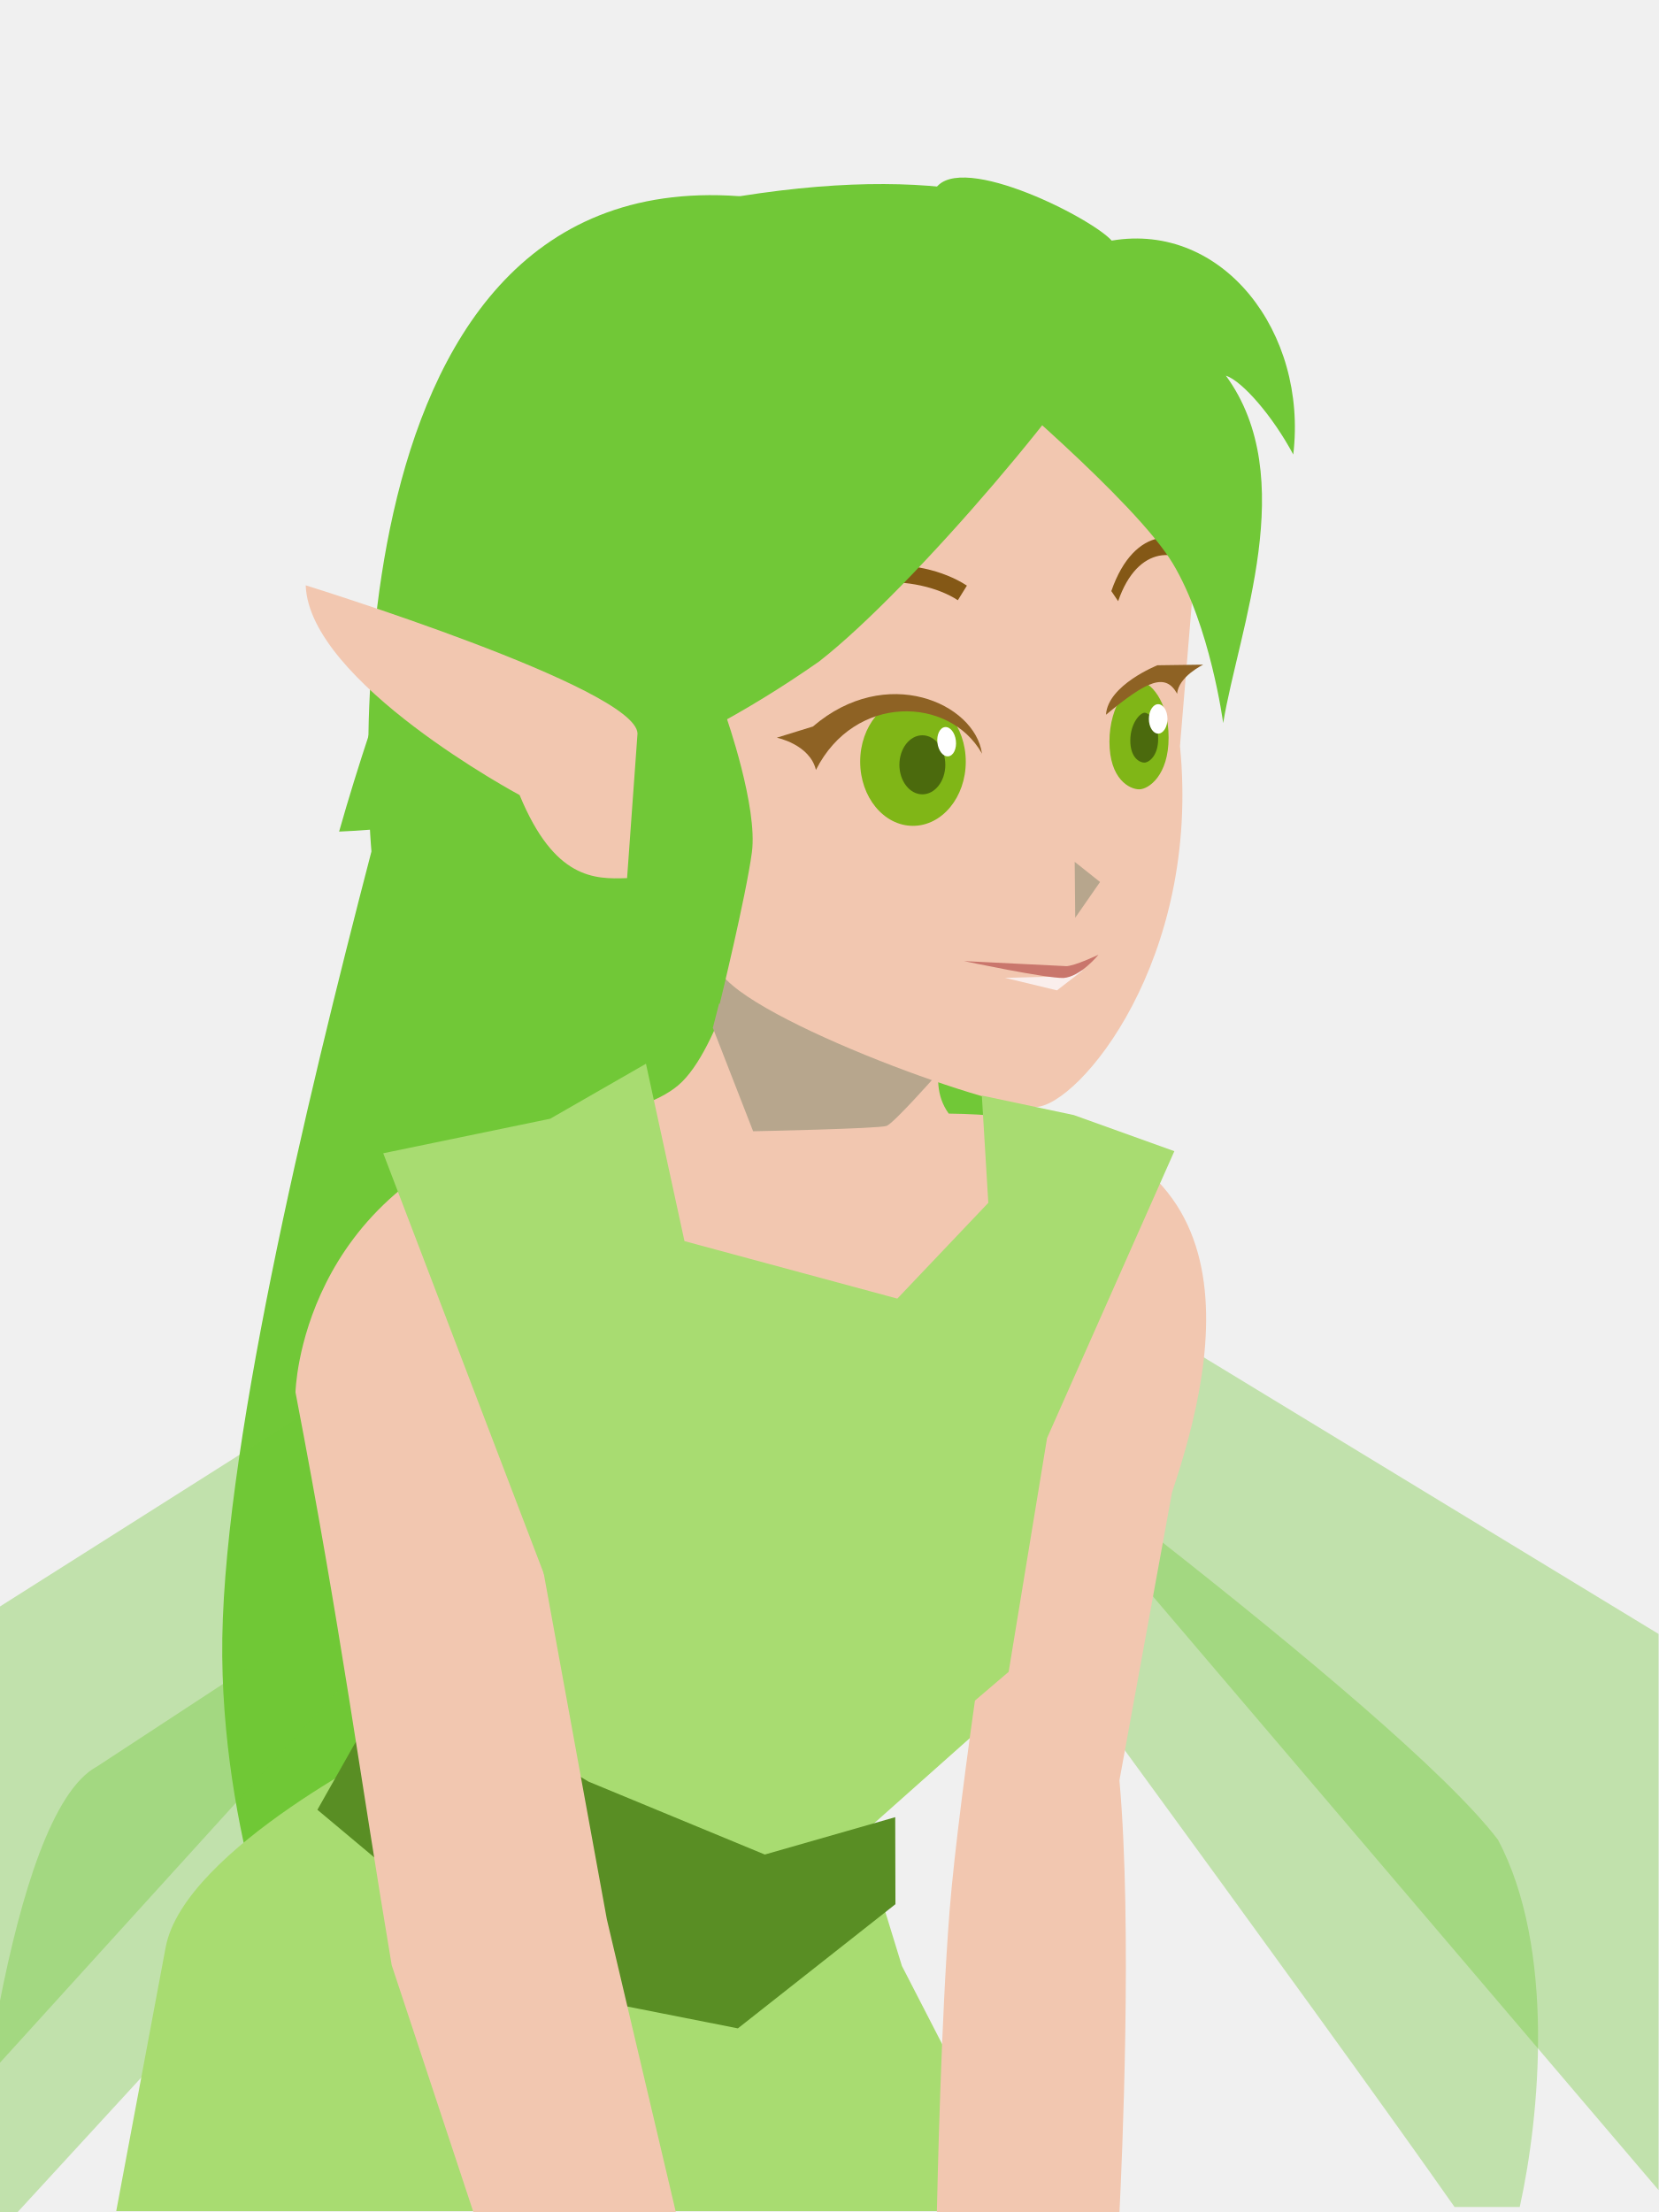
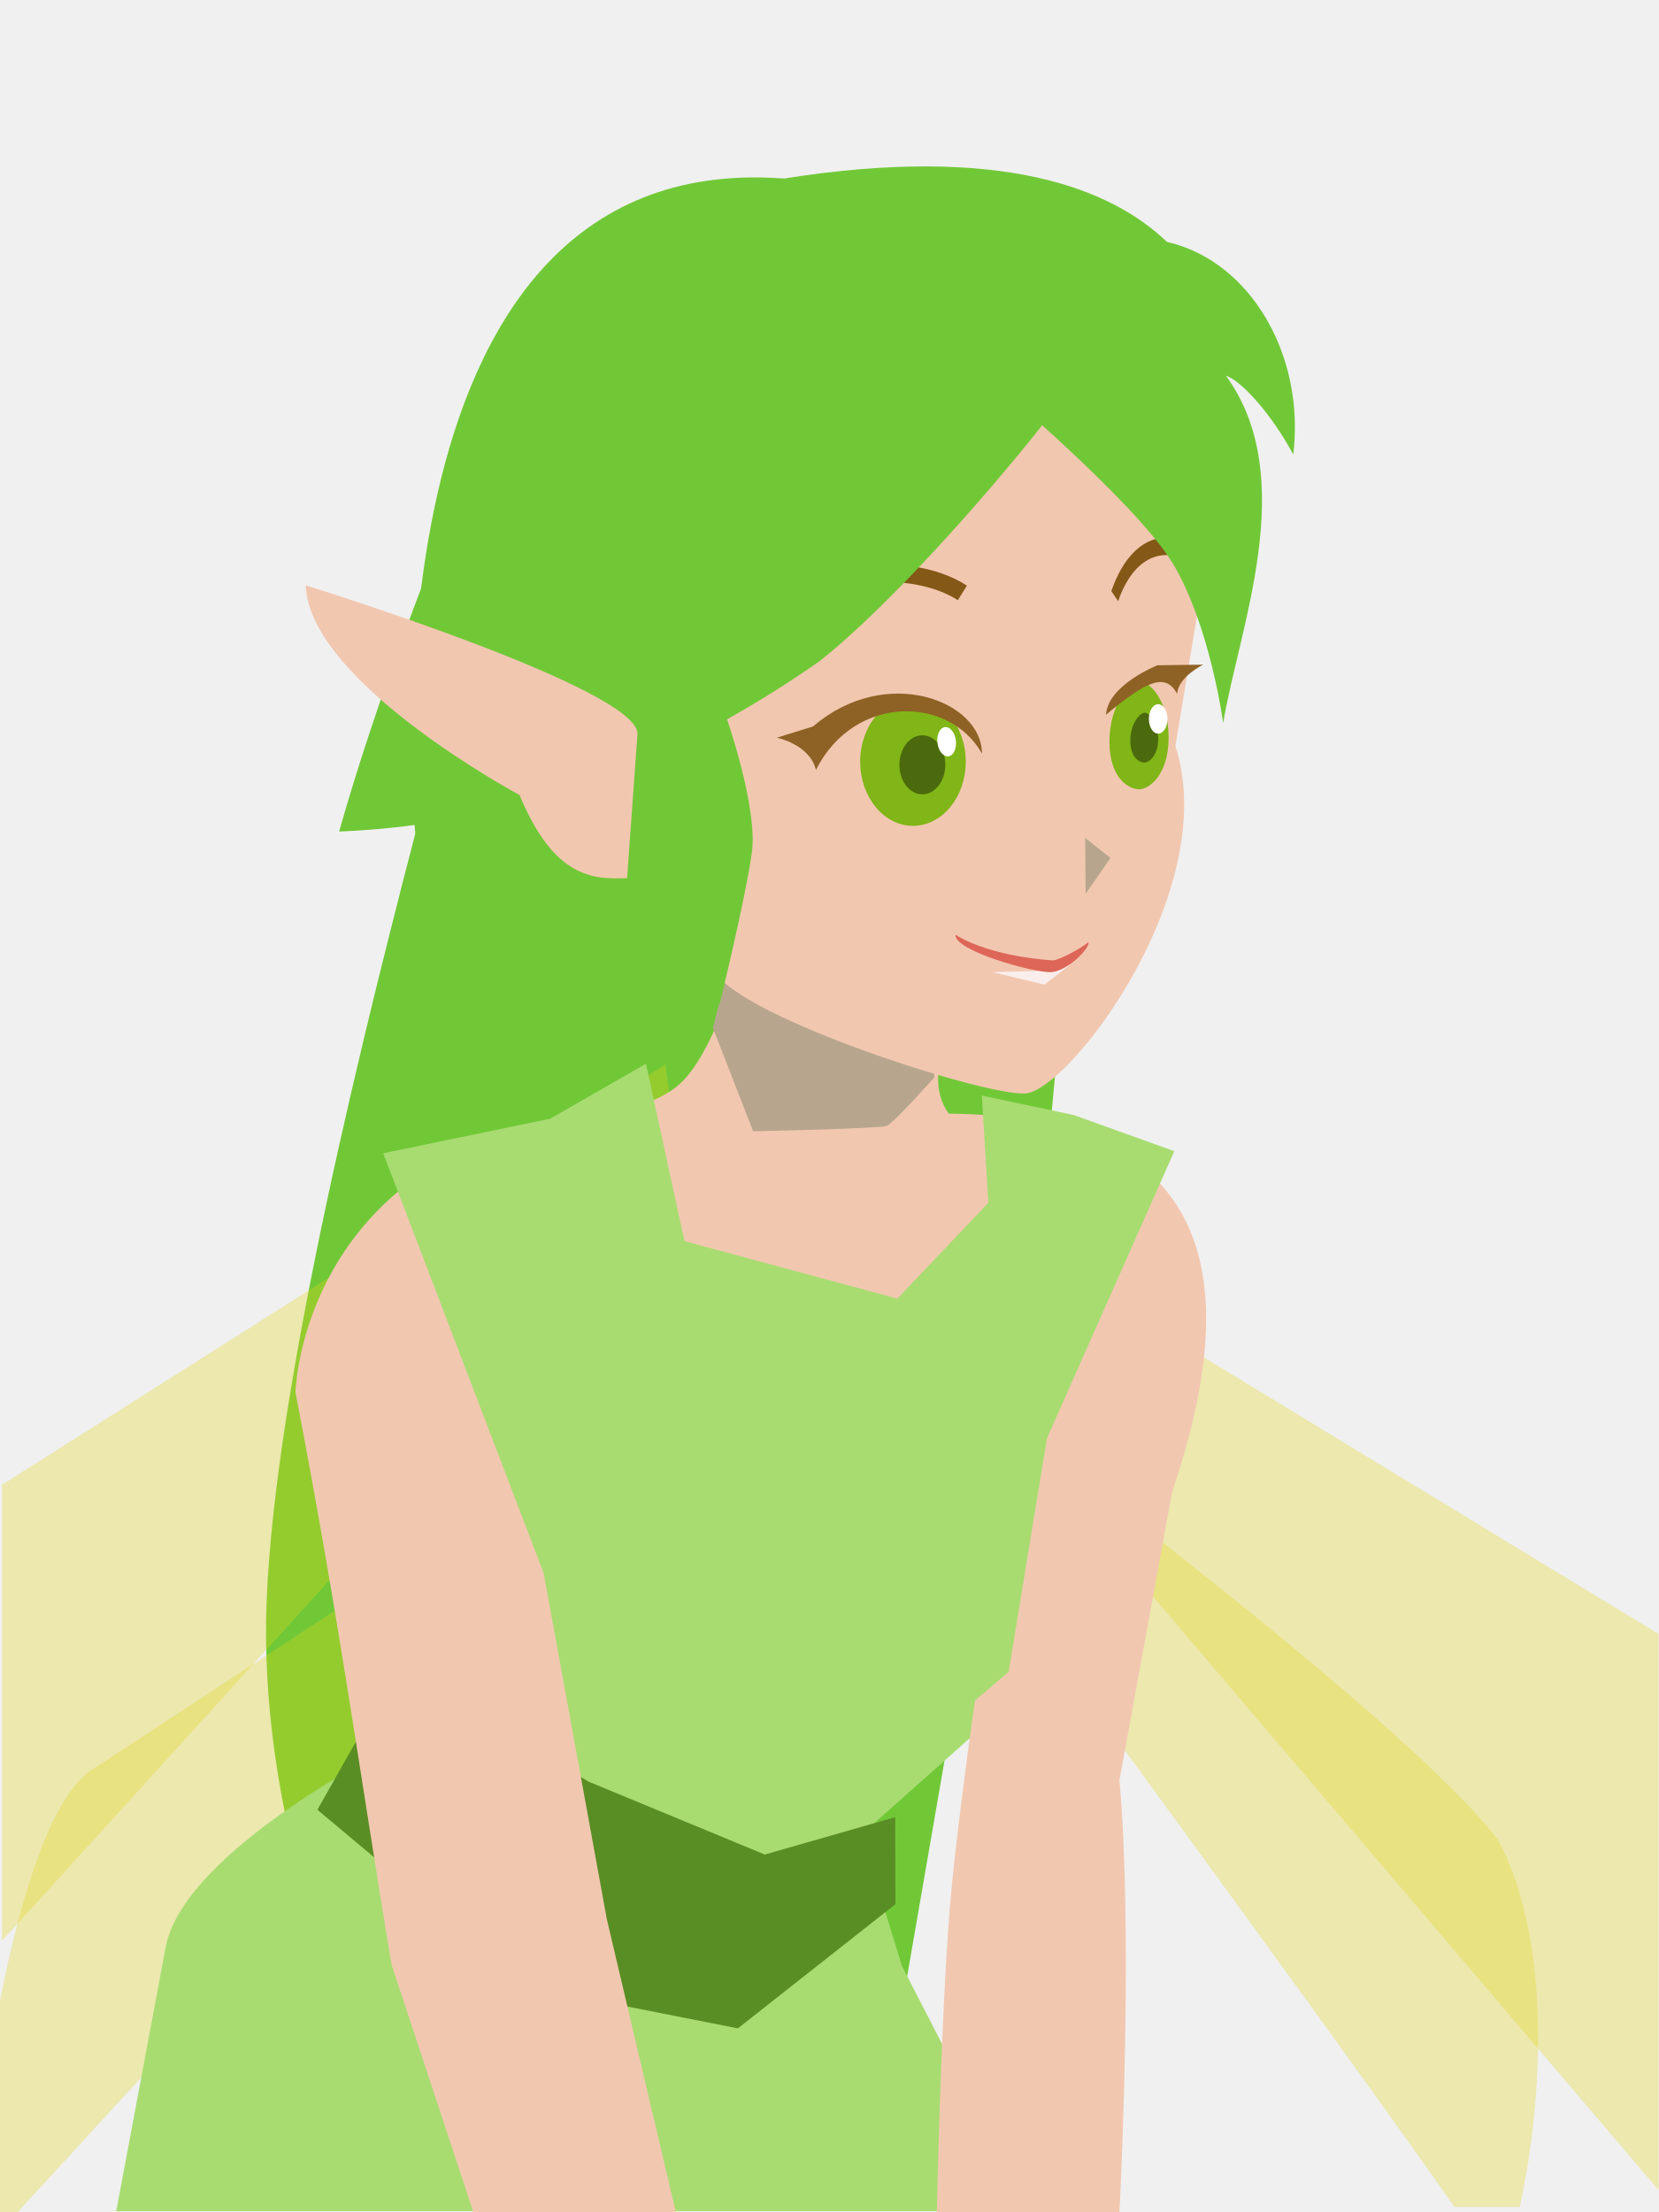
- <svg xmlns="http://www.w3.org/2000/svg" width="600" height="800" version="1.1" viewBox="0 0 159 212" id="svg1664">
-   <defs id="defs1668" />
-   <path d="m90.5 115-3.34 10.6 71.8 84.3v-53.3l-68.4-41.6z" fill="#6fc835" fill-opacity=".361" stroke-width=".265" id="path1590" />
-   <path d="m86.7 129-0.596 9.12s40.5 55.1 53.3 73.4h6.25c1.93-8.72 3.44-24.8-2.09-35.2-9.75-12.8-57-47.4-57-47.4z" fill="#6fc835" fill-opacity=".361" stroke-width=".265" id="path1592" />
-   <path d="m70.8 18.8c-41.3-2.96-35.2 62.8-35.2 62.8-6.3 24.2-14.5 58.4-14.3 77.2s7.01 33.8 7.01 33.8l30.5-9.49 17.9 4.19 19.3-72.8 5.93-63.5 11.1-15.1s-0.366-23.7-42.1-17.1z" fill="#71c837" id="path1594" />
-   <path d="m64.7 133-55.4 36.3c-4.29 2.29-7.31 12.3-9.35 22.7v20.4h1.38l63.3-68.9-0.197-10.8z" fill="#6fc835" fill-opacity=".361" stroke-width=".265" id="path1596" />
-   <path d="m97.8 137-50.6 0.517-8.72 29.4s-20.8 10.2-22.6 19.7c-1.63 8.74-4.29 22.9-4.74 25.3h87.4l-12.1-23.5-3.87-12.6 14.5-12.9 0.374-25.9z" fill="#a8dc71" stroke-width=".265" id="path1598" />
-   <path transform="scale(.265)" d="m240 429-240 152v165l246-271-6.15-46.2z" fill="#6fc835" fill-opacity=".361" id="path1600" />
-   <g fill="none" stroke-linecap="round" stroke-linejoin="round" id="g1616">
-     <circle r="0" stroke="#c53822" stroke-width="2.26" style="paint-order:stroke markers fill" id="circle1602" />
-     <g stroke="#924019" id="g1610">
-       <circle r="0" stroke-width="1.29" style="paint-order:stroke markers fill" id="circle1604" />
-       <circle transform="scale(1,-1)" r="0" stroke-width="3.6" style="paint-order:stroke markers fill" id="circle1606" />
-       <circle transform="scale(1,-1)" r="0" stroke-width="3.6" style="paint-order:stroke markers fill" id="circle1608" />
+ <svg xmlns="http://www.w3.org/2000/svg" width="600" height="800" version="1.1" viewBox="0 0 159 212">
+   <path d="m75 17.1c-41.3-2.96-35.2 62.8-35.2 62.8-6.3 24.2-14.5 58.4-14.3 77.2s7.01 33.8 7.01 33.8l30.5-9.49 23.5 10.5 13.7-79.1 5.93-63.5 11.1-15.1s-0.366-23.7-42.1-17.1z" fill="#71c837" />
+   <g fill="#e1d31c" fill-opacity=".312" stroke-width=".265">
+     <path d="m90.5 115-3.34 10.6 71.8 84.3v-53.3l-68.4-41.6z" />
+     <path d="m86.7 129-0.596 9.12s40.5 55.1 53.3 73.4h6.25c1.93-8.72 3.44-24.8-2.09-35.2-9.75-12.8-57-47.4-57-47.4z" />
+     <path d="m64.7 133-55.4 36.3c-4.29 2.29-7.31 12.3-9.35 22.7v20.4h1.38l63.3-68.9-0.197-10.8z" />
+   </g>
+   <path d="m97.8 137-50.6 0.517-8.72 29.4s-20.8 10.2-22.6 19.7c-1.63 8.74-4.29 22.9-4.74 25.3h87.4l-12.1-23.5-3.87-12.6 14.5-12.9 0.374-25.9z" fill="#a8dc71" stroke-width=".265" />
+   <path d="m63.8 102-63.6 40.3v43.7l65.2-71.8-1.63-12.2z" fill="#e1d31c" fill-opacity=".312" stroke-width=".265" />
+   <g fill="none" stroke-linecap="round" stroke-linejoin="round">
+     <circle r="0" stroke="#c53822" stroke-width="2.26" style="paint-order:stroke markers fill" />
+     <g stroke="#924019">
+       <circle r="0" stroke-width="1.29" style="paint-order:stroke markers fill" />
+       <circle transform="scale(1,-1)" r="0" stroke-width="3.6" style="paint-order:stroke markers fill" />
+       <circle transform="scale(1,-1)" r="0" stroke-width="3.6" style="paint-order:stroke markers fill" />
    </g>
-     <circle transform="scale(1,-1)" r="0" stroke="#4d4320" stroke-width="4.38" style="paint-order:stroke markers fill" id="circle1612" />
-     <circle transform="scale(1,-1)" r="0" stroke="#4d4320" stroke-width="3.52" style="paint-order:stroke markers fill" id="circle1614" />
+     <circle transform="scale(1,-1)" r="0" stroke="#4d4320" stroke-width="4.38" style="paint-order:stroke markers fill" />
+     <circle transform="scale(1,-1)" r="0" stroke="#4d4320" stroke-width="3.52" style="paint-order:stroke markers fill" />
  </g>
-   <path d="m40.1 161-4.34 3-5.34 9.45 20.3 17 20 3.95 15.1-11.9-0.021-8.34-12.5 3.58-16.9-6.99z" fill="#598e24" id="path1618" />
-   <path d="m71.8 88.7c0-3e-6 -2.78 11.9-6.78 15.3-4 3.44-14.5 3.84-14.5 3.84-21.8 6.2-22.2 25.6-22.2 25.6 4.4 22.9 6.15 36.6 9.22 54.9l7.84 23.7h19.4l-6.62-28.1-6.57-36 30.2-9.04 14.1 7.42s-3.98 25.5-4.88 36.8c-0.822 10.5-1.16 26.3-1.22 28.9l17.5 8e-3c0.228-4.53 1.26-27.3-2e-3 -41.4l5.04-27.6c4.4-13.1 9.33-36-21.4-36.3-2.46-3.37 0.31-8.16 0.31-8.16l-19.4-10.4z" fill="#f2c7b0" stroke-width=".265" id="path1620" />
-   <path d="m70.3 90.8-1.98 7.71 3.86 9.91s12.1-0.238 12.8-0.516 4.57-4.65 4.57-4.65l-0.215-7.2z" fill="#b7a68d" id="path1622" />
-   <path d="m 115,48.5 -1.91,23 c 2.02,20.5 -9.65,34.4 -13.8,34.6 C 95.16,106.326 69.829,97.013 68.757,92.583 68.757,92.583 48.39,81.6 44.99,70.8 41.59,60 41.79,22.3 77.49,22.2 c 35.7,-0.083 37.4,26.3 37.4,26.3 z" fill="#f2c7b0" id="path1624" />
-   <path d="m112 70.7c0 3.59-1.9 4.95-2.82 4.95-0.919 0-2.85-0.976-2.85-4.57 0-3.59 1.99-5.78 2.91-5.78 0.919 0 2.76 1.8 2.76 5.39z" fill="#80b617" stroke-width="1.46" id="path1626" />
-   <path d="m111 70.8c0 1.66-0.895 2.29-1.33 2.29-0.433 0-1.34-0.452-1.34-2.11 0-1.66 0.938-2.67 1.37-2.67 0.433 0 1.3 0.833 1.3 2.49z" fill="#4b6a0d" stroke-width=".682" id="path1628" />
-   <path d="m106 68.5c0.169-2.85 4.93-4.74 4.93-4.74l4.39-0.059s-2.39 1.15-2.5 2.79c-1.11-2-2.81-1.33-6.82 2.01z" fill="#8e6224" id="path1630" />
-   <ellipse cx="87.5" cy="73" rx="5.06" ry="6.15" fill="#80b617" id="ellipse1632" />
-   <path d="M 94.1,72.2 C 90.982,66.704 81.9,66.46 78.2,73.79 77.611,71.34 74.45,70.7 74.45,70.7 l 3.46,-1.07 c 7.03,-6.03 15.5,-2.24 16.2,2.57 -0.479,0.393 -0.01,0 -0.01,0 z" fill="#8e6224" id="path1634" />
-   <g transform="translate(-1.85 .194)" id="g1640">
-     <path d="m103 93.4 2.65-0.607-2.5 1.93-4.98-1.2z" fill="#faeeec" id="path1636" />
-     <path d="m104 92.4-9.76-0.483s7.83 1.66 9.54 1.62c1.66-0.128 3.35-2.23 3.35-2.23s-2.3 1.1-3.13 1.1z" fill="#c9766c" id="path1638" />
+   <path d="m40.1 161-4.34 3-5.34 9.45 20.3 17 20 3.95 15.1-11.9-0.021-8.34-12.5 3.58-16.9-6.99z" fill="#598e24" />
+   <path d="m71.8 88.7c0-3e-6 -2.78 11.9-6.78 15.3-4 3.44-14.5 3.84-14.5 3.84-21.8 6.2-22.2 25.6-22.2 25.6 4.4 22.9 6.15 36.6 9.22 54.9l7.84 23.7h19.4l-6.62-28.1-6.57-36 30.2-9.04 14.1 7.42s-3.98 25.5-4.88 36.8c-0.822 10.5-1.16 26.3-1.22 28.9l17.5 8e-3c0.228-4.53 1.26-27.3-2e-3 -41.4l5.04-27.6c4.4-13.1 9.33-36-21.4-36.3-2.46-3.37 0.31-8.16 0.31-8.16l-19.4-10.4z" fill="#f2c7b0" stroke-width=".265" />
+   <path d="m70.3 90.8-1.98 7.71 3.86 9.91s12.1-0.238 12.8-0.516 4.57-4.65 4.57-4.65l-0.215-7.2z" fill="#b7a68d" />
+   <path d="m116 51.3-3.35 20.2c4.48 13.8-10.2 33.1-14.4 33.3-4.13 0.226-28.9-7.79-30-12.2 0 0-20.4-11-23.8-21.8s-3.2-48.5 32.5-48.6c35.7-0.083 36.2 31.5 36.2 31.5z" fill="#f2c7b0" />
+   <path d="m112 70.7c0 3.59-1.9 4.95-2.82 4.95-0.919 0-2.85-0.976-2.85-4.57 0-3.59 1.99-5.78 2.91-5.78 0.919 0 2.76 1.8 2.76 5.39z" fill="#80b617" stroke-width="1.46" />
+   <path d="m111 70.8c0 1.66-0.895 2.29-1.33 2.29-0.433 0-1.34-0.452-1.34-2.11 0-1.66 0.938-2.67 1.37-2.67 0.433 0 1.3 0.833 1.3 2.49z" fill="#4b6a0d" stroke-width=".682" />
+   <path d="m106 68.5c0.169-2.85 4.93-4.74 4.93-4.74l4.39-0.059s-2.39 1.15-2.5 2.79c-1.11-2-2.81-1.33-6.82 2.01z" fill="#8e6224" />
+   <ellipse cx="87.5" cy="73" rx="5.06" ry="6.15" fill="#80b617" />
+   <path d="m94.1 72.2c-3.12-5.5-12.2-5.74-15.9 1.59-0.589-2.45-3.75-3.09-3.75-3.09l3.46-1.07c7.03-6.03 16.2-2.43 16.2 2.57-0.479 0.393-0.01 0-0.01 0z" fill="#8e6224" />
+   <g transform="translate(-3.05 -.354)">
+     <path d="m103 93.4 2.65-0.607-2.5 1.93-4.98-1.2z" fill="#faeeec" />
+     <path d="m104 92.4s-5.83-0.268-9.38-2.46c-0.115 1.55 7.45 3.63 9.16 3.59 1.66-0.128 3.76-2.34 3.59-2.89-0.37 0.379-2.53 1.63-3.37 1.76z" fill="#dd6658" />
  </g>
-   <path d="m103 82.6 2.43 1.93-2.38 3.43z" fill="#b7a68d" id="path1642" />
-   <path d="m94.1 105 8.82 1.87 9.63 3.46-12.2 27.5-3.68 22.4-9.14 7.8-35.1-16.4-15.7-41.1 16-3.31 9.18-5.27 3.69 17 20.4 5.51 8.72-9.18z" fill="#a8dc71" id="path1644" />
-   <ellipse cx="111" cy="68.9" rx=".891" ry="1.41" fill="#fff" id="ellipse1646" />
-   <path d="m69.6 68.7s3.05 8.67 2.46 13-3.08 14.5-3.08 14.5l-30.3-4.89 13.8-26.6z" fill="#71c837" id="path1648" />
-   <path d="m83.7 54.2c-3.37 0.341-6.81 1.84-9.04 5.05l1.32 0.966c1.9-2.74 4.85-4.04 7.87-4.35 3.02-0.306 6.09 0.439 7.95 1.66l0.869-1.4c-2.27-1.48-5.62-2.25-8.99-1.91z" color="#000000" fill="#845816" stroke-width="1.38" style="-inkscape-stroke:none" id="path1650" />
-   <path d="m111 51.6c-1.67 0.341-3.38 1.84-4.49 5.05l0.654 0.966c0.944-2.74 2.41-4.04 3.91-4.35 1.5-0.306 3.02 0.439 3.95 1.66l0.431-1.4c-1.13-1.48-2.79-2.25-4.46-1.91z" color="#000000" fill="#845816" stroke-width=".971" style="-inkscape-stroke:none" id="path1652" />
-   <path d="m107 30.3c-2.27 5.68-19.5 26.1-28.5 33.1-14 9.8-29.3 15.6-46 16.3 7.2-25.4 21.1-54.5 21.1-54.5 31.1-7.03 41-7.73 53.4 5.04z" fill="#71c837" id="path1654" />
-   <path d="m94.1 35.7s14.7 12.3 18.3 18.3 4.83 15.3 4.83 15.3c1.51-9.1 7.41-23.5 0.258-33.3 1.6 0.541 4.5 3.9 6.46 7.56 1.39-11.7-6.75-22.3-17.4-20.5-2.09-2.31-15.4-8.97-17.1-4.58z" fill="#71c837" id="path1656" />
-   <path d="M 61.1,70.3 C 60.969,65.91 29.3,56.1 29.3,56.1 c 0.318,9.29 20.5,20.1 20.5,20.1 3.339,8.09 7.18,8.07 10.3,7.96 z" fill="#f2c7b0" id="path1658" />
-   <ellipse cx="88.4" cy="73.3" rx="2.2" ry="2.83" fill="#4b6a0d" stroke-width="1.31" id="ellipse1660" />
-   <ellipse transform="rotate(-6.64)" cx="81.9" cy="81.1" rx=".891" ry="1.41" fill="#fff" id="ellipse1662" />
+   <path d="m104 80.3 2.43 1.93-2.38 3.43z" fill="#b7a68d" />
+   <path d="m94.1 105 8.82 1.87 9.63 3.46-12.2 27.5-3.68 22.4-9.14 7.8-35.1-16.4-15.7-41.1 16-3.31 9.18-5.27 3.69 17 20.4 5.51 8.72-9.18z" fill="#a8dc71" />
+   <ellipse cx="111" cy="68.9" rx=".891" ry="1.41" fill="#fff" />
+   <path d="m69.6 68.7s3.05 8.67 2.46 13-3.08 14.5-3.08 14.5l-30.3-4.89 13.8-26.6z" fill="#71c837" />
+   <path d="m83.7 54.2c-3.37 0.341-6.81 1.84-9.04 5.05l1.32 0.966c1.9-2.74 4.85-4.04 7.87-4.35 3.02-0.306 6.09 0.439 7.95 1.66l0.869-1.4c-2.27-1.48-5.62-2.25-8.99-1.91z" color="#000000" fill="#845816" stroke-width="1.38" style="-inkscape-stroke:none" />
+   <path d="m111 51.6c-1.67 0.341-3.38 1.84-4.49 5.05l0.654 0.966c0.944-2.74 2.41-4.04 3.91-4.35 1.5-0.306 3.02 0.439 3.95 1.66l0.431-1.4c-1.13-1.48-2.79-2.25-4.46-1.91z" color="#000000" fill="#845816" stroke-width=".971" style="-inkscape-stroke:none" />
+   <path d="m107 30.3c-2.27 5.68-19.5 26.1-28.5 33.1-14 9.8-29.3 15.6-46 16.3 7.2-25.4 21.1-54.5 21.1-54.5 31.1-7.03 41-7.73 53.4 5.04z" fill="#71c837" />
+   <path d="m94.1 35.7s14.7 12.3 18.3 18.3 4.83 15.3 4.83 15.3c1.51-9.1 7.41-23.5 0.258-33.3 1.6 0.541 4.5 3.9 6.46 7.56 1.39-11.7-6.75-22.3-17.4-20.5-2.09-2.31-15.4-8.97-17.1-4.58z" fill="#71c837" />
+   <path d="m61.1 70.3c-0.131-4.39-31.8-14.2-31.8-14.2 0.318 9.29 20.5 20.1 20.5 20.1 3.34 8.09 7.18 8.07 10.3 7.96z" fill="#f2c7b0" />
+   <ellipse cx="88.4" cy="73.3" rx="2.2" ry="2.83" fill="#4b6a0d" stroke-width="1.31" />
+   <ellipse transform="rotate(-6.64)" cx="81.9" cy="81.1" rx=".891" ry="1.41" fill="#fff" />
</svg>
